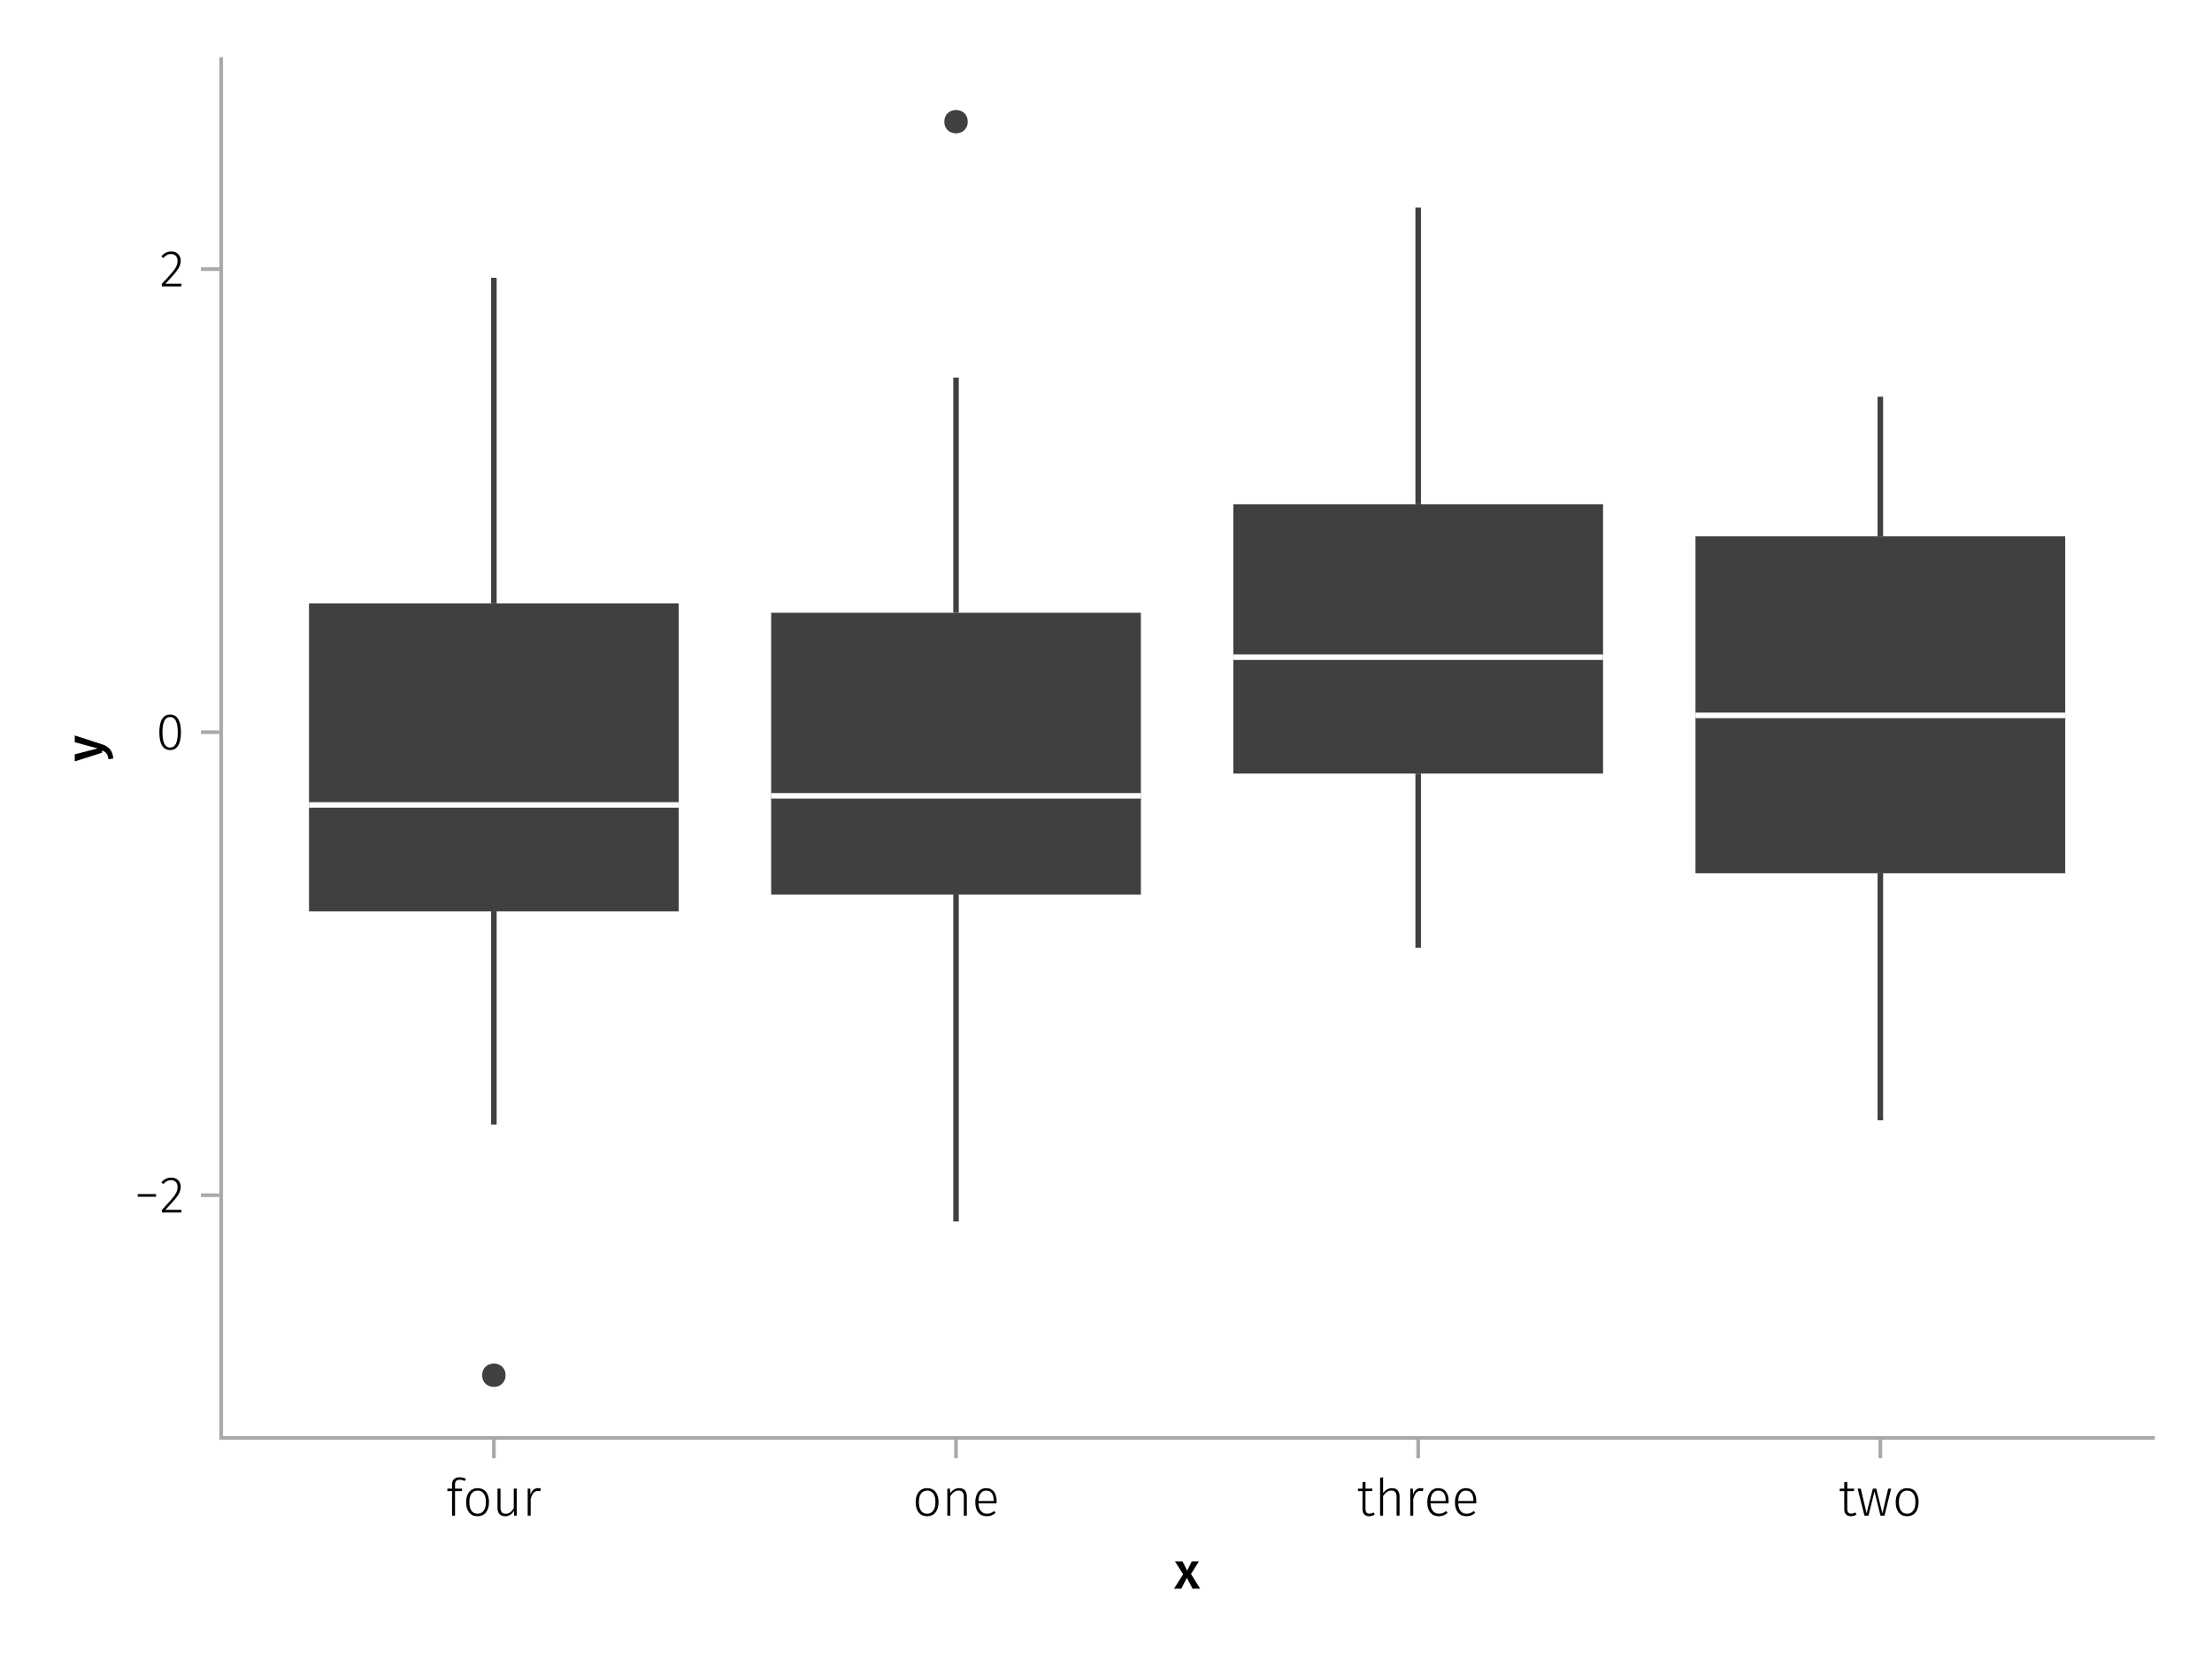
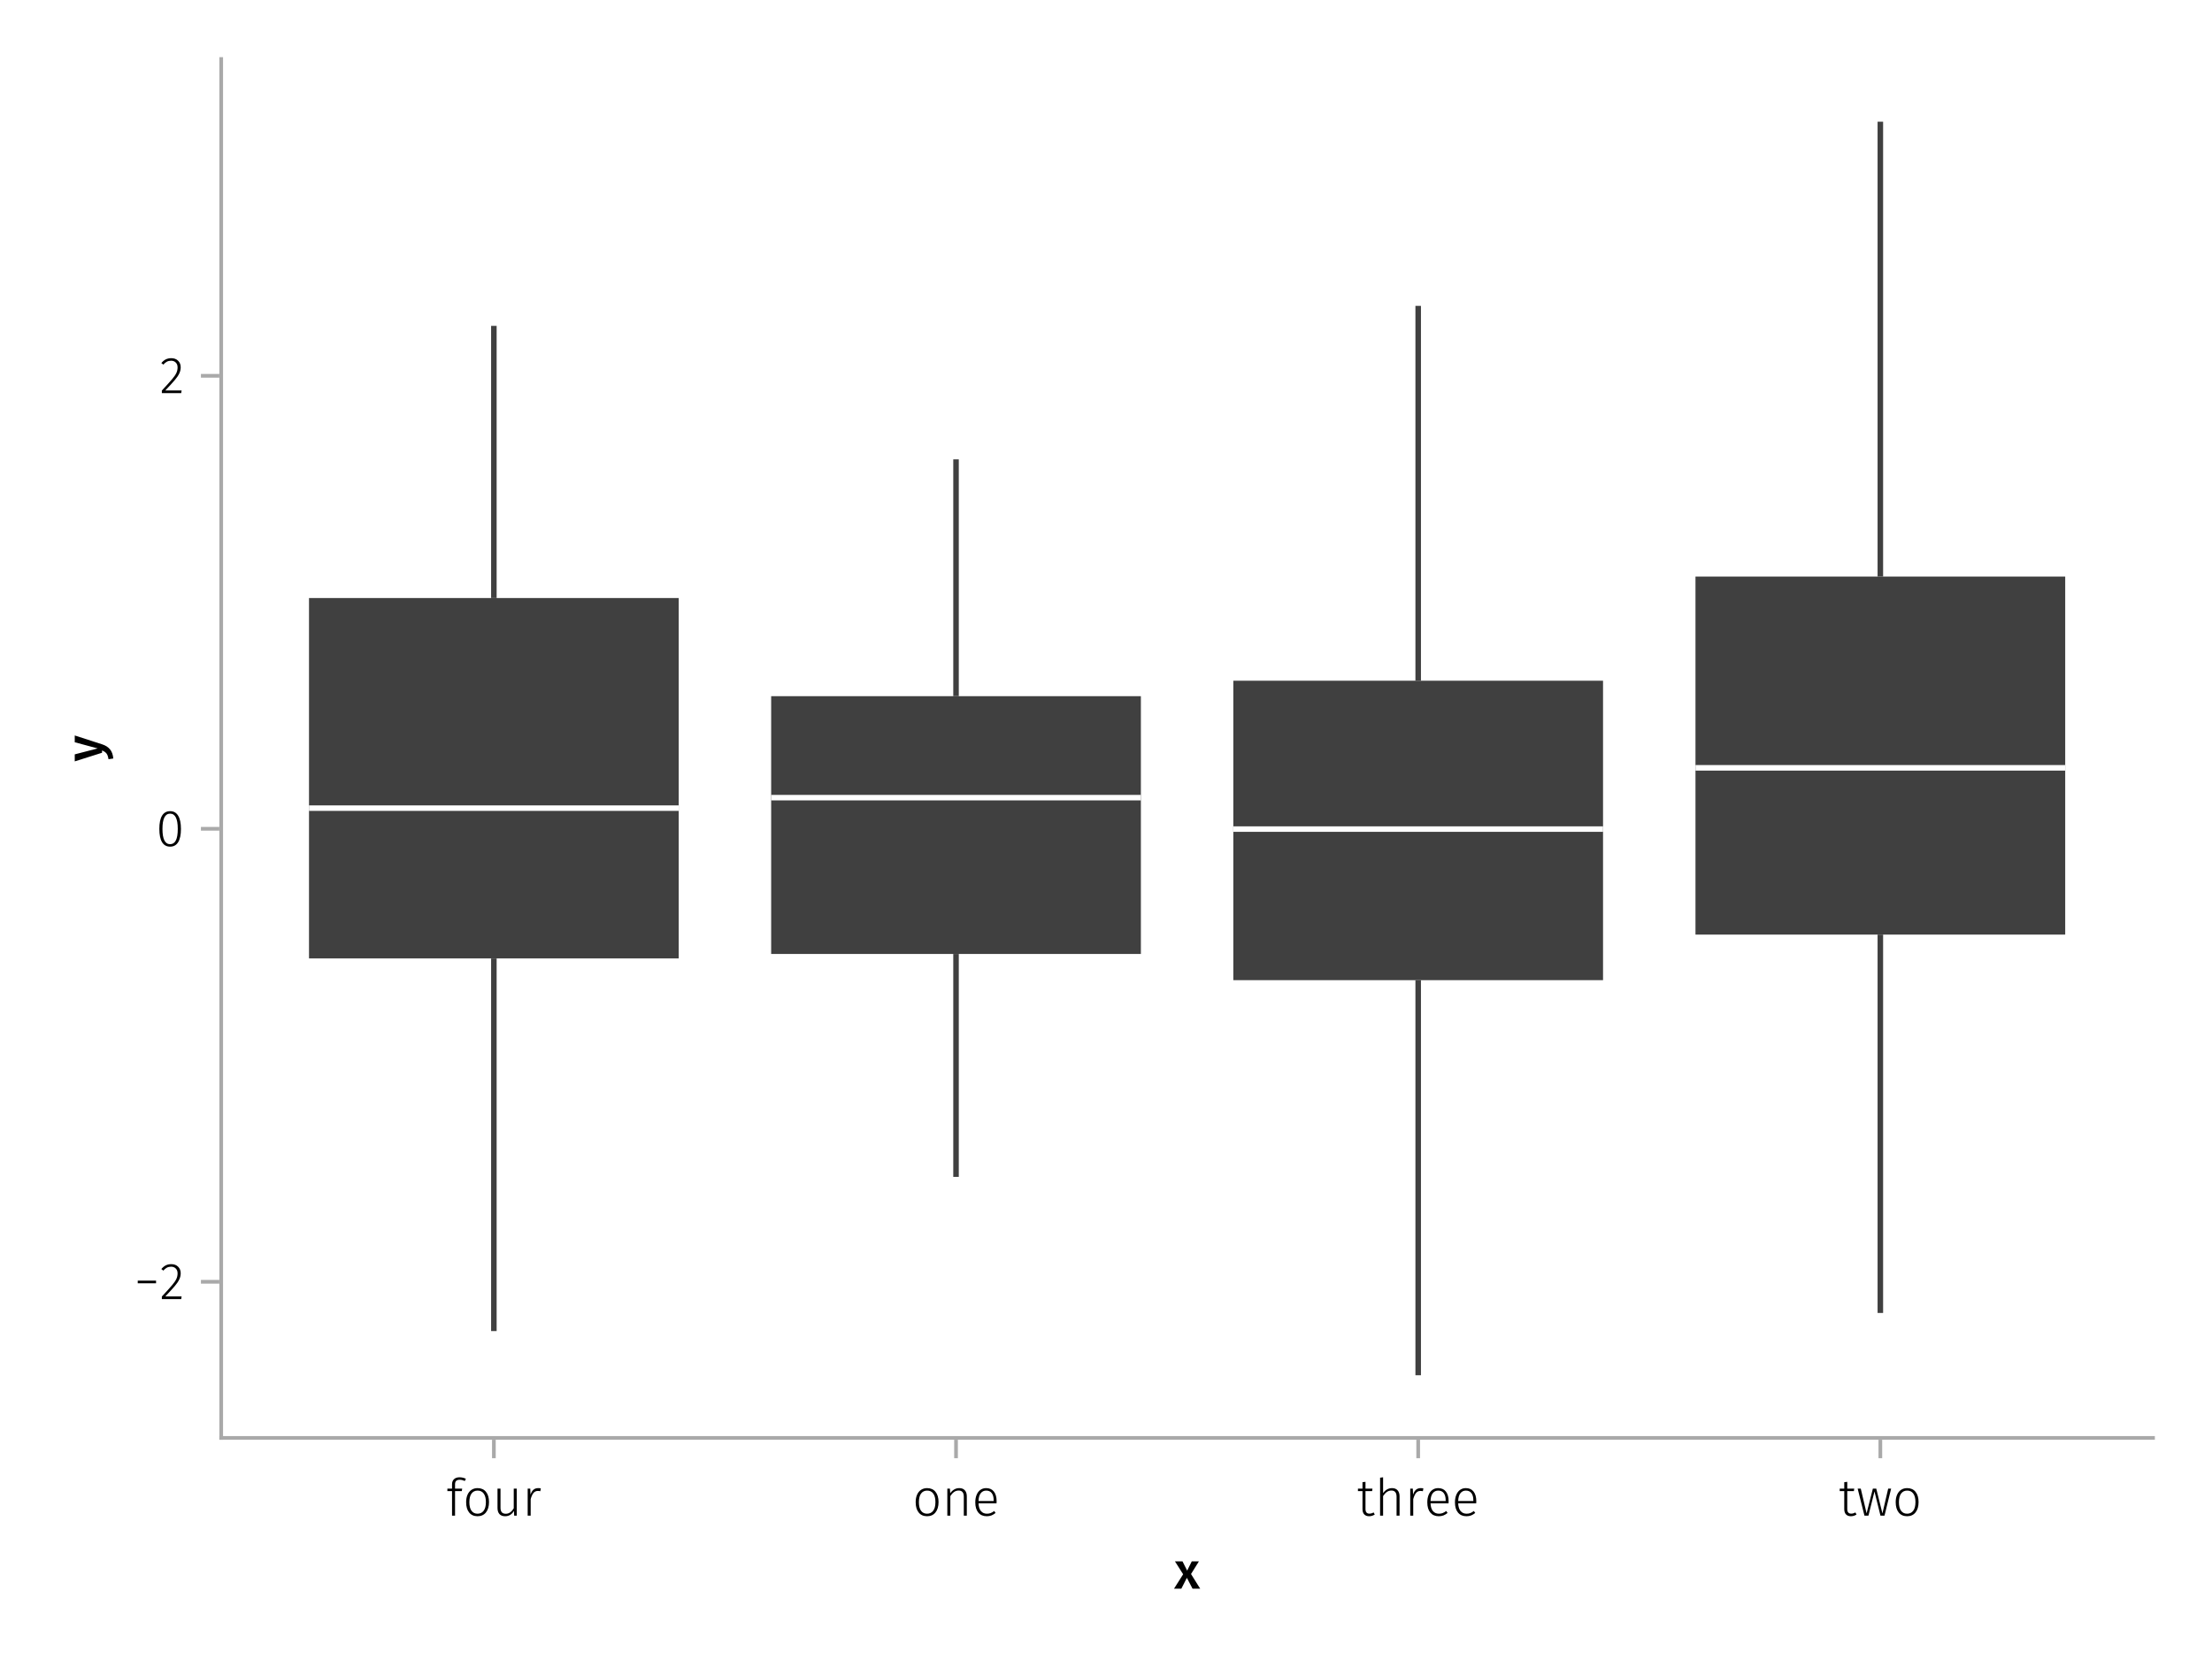
<svg xmlns="http://www.w3.org/2000/svg" xmlns:xlink="http://www.w3.org/1999/xlink" width="600" height="450" viewBox="0 0 600 450">
  <defs>
    <g>
-       <g id="glyph-0-0-7c221055">
+       <g id="glyph-0-0-9c1246a4">
        <path d="M 4.562 -3.969 L 7.047 0 L 4.969 0 L 3.438 -2.938 L 1.938 0 L -0.047 0 L 2.422 -3.906 L 0.203 -7.406 L 2.25 -7.406 L 3.516 -4.891 L 4.766 -7.406 L 6.703 -7.406 Z M 4.562 -3.969 " />
      </g>
-       <g id="glyph-1-0-7c221055">
+       <g id="glyph-1-0-9c1246a4">
        <path d="M 3.641 -9.734 C 3.223 -9.734 2.906 -9.633 2.688 -9.438 C 2.477 -9.238 2.375 -8.926 2.375 -8.5 L 2.375 -7.328 L 4.312 -7.328 L 4.203 -6.656 L 2.375 -6.656 L 2.375 0 L 1.562 0 L 1.562 -6.656 L 0.297 -6.656 L 0.297 -7.328 L 1.562 -7.328 L 1.562 -8.531 C 1.562 -9.102 1.738 -9.555 2.094 -9.891 C 2.457 -10.234 2.957 -10.406 3.594 -10.406 C 4.164 -10.406 4.738 -10.273 5.312 -10.016 L 5.031 -9.406 C 4.539 -9.625 4.078 -9.734 3.641 -9.734 Z M 3.641 -9.734 " />
      </g>
-       <g id="glyph-1-1-7c221055">
+       <g id="glyph-1-1-9c1246a4">
        <path d="M 4 -7.469 C 4.969 -7.469 5.723 -7.133 6.266 -6.469 C 6.816 -5.801 7.094 -4.875 7.094 -3.688 C 7.094 -2.5 6.816 -1.562 6.266 -0.875 C 5.711 -0.188 4.953 0.156 3.984 0.156 C 3.016 0.156 2.254 -0.18 1.703 -0.859 C 1.16 -1.535 0.891 -2.469 0.891 -3.656 C 0.891 -4.426 1.016 -5.098 1.266 -5.672 C 1.523 -6.254 1.883 -6.695 2.344 -7 C 2.812 -7.312 3.363 -7.469 4 -7.469 Z M 4 -6.797 C 3.289 -6.797 2.738 -6.523 2.344 -5.984 C 1.957 -5.453 1.766 -4.676 1.766 -3.656 C 1.766 -2.633 1.957 -1.859 2.344 -1.328 C 2.727 -0.797 3.273 -0.531 3.984 -0.531 C 4.691 -0.531 5.242 -0.797 5.641 -1.328 C 6.047 -1.859 6.25 -2.645 6.25 -3.688 C 6.25 -4.695 6.051 -5.469 5.656 -6 C 5.27 -6.531 4.719 -6.797 4 -6.797 Z M 4 -6.797 " />
      </g>
-       <g id="glyph-1-2-7c221055">
+       <g id="glyph-1-2-9c1246a4">
        <path d="M 4.719 -7.469 C 5.383 -7.469 5.891 -7.27 6.234 -6.875 C 6.586 -6.488 6.766 -5.941 6.766 -5.234 L 6.766 0 L 5.953 0 L 5.953 -5.125 C 5.953 -5.707 5.832 -6.133 5.594 -6.406 C 5.363 -6.676 5.02 -6.812 4.562 -6.812 C 4.094 -6.812 3.676 -6.68 3.312 -6.422 C 2.957 -6.172 2.617 -5.801 2.297 -5.312 L 2.297 0 L 1.484 0 L 1.484 -7.328 L 2.188 -7.328 L 2.266 -6.078 C 2.566 -6.516 2.922 -6.852 3.328 -7.094 C 3.742 -7.344 4.207 -7.469 4.719 -7.469 Z M 4.719 -7.469 " />
      </g>
-       <g id="glyph-2-0-7c221055">
+       <g id="glyph-2-0-9c1246a4">
        <path d="M 4 -7.469 C 4.969 -7.469 5.723 -7.133 6.266 -6.469 C 6.816 -5.801 7.094 -4.875 7.094 -3.688 C 7.094 -2.5 6.816 -1.562 6.266 -0.875 C 5.711 -0.188 4.953 0.156 3.984 0.156 C 3.016 0.156 2.254 -0.18 1.703 -0.859 C 1.16 -1.535 0.891 -2.469 0.891 -3.656 C 0.891 -4.426 1.016 -5.098 1.266 -5.672 C 1.523 -6.254 1.883 -6.695 2.344 -7 C 2.812 -7.312 3.363 -7.469 4 -7.469 Z M 4 -6.797 C 3.289 -6.797 2.738 -6.523 2.344 -5.984 C 1.957 -5.453 1.766 -4.676 1.766 -3.656 C 1.766 -2.633 1.957 -1.859 2.344 -1.328 C 2.727 -0.797 3.273 -0.531 3.984 -0.531 C 4.691 -0.531 5.242 -0.797 5.641 -1.328 C 6.047 -1.859 6.25 -2.645 6.25 -3.688 C 6.25 -4.695 6.051 -5.469 5.656 -6 C 5.27 -6.531 4.719 -6.797 4 -6.797 Z M 4 -6.797 " />
      </g>
-       <g id="glyph-2-1-7c221055">
+       <g id="glyph-2-1-9c1246a4">
        <path d="M 6.625 0 L 5.922 0 L 5.875 -1.297 C 5.301 -0.328 4.504 0.156 3.484 0.156 C 2.816 0.156 2.301 -0.035 1.938 -0.422 C 1.582 -0.816 1.406 -1.375 1.406 -2.094 L 1.406 -7.328 L 2.219 -7.328 L 2.219 -2.172 C 2.219 -1.598 2.336 -1.176 2.578 -0.906 C 2.816 -0.645 3.18 -0.516 3.672 -0.516 C 4.516 -0.516 5.227 -1.016 5.812 -2.016 L 5.812 -7.328 L 6.625 -7.328 Z M 6.625 0 " />
      </g>
-       <g id="glyph-2-2-7c221055">
+       <g id="glyph-2-2-9c1246a4">
        <path d="M 6.672 -3.938 C 6.672 -3.727 6.664 -3.531 6.656 -3.344 L 1.766 -3.344 C 1.805 -2.395 2.031 -1.688 2.438 -1.219 C 2.844 -0.758 3.379 -0.531 4.047 -0.531 C 4.43 -0.531 4.77 -0.586 5.062 -0.703 C 5.352 -0.816 5.672 -1.004 6.016 -1.266 L 6.391 -0.734 C 6.035 -0.441 5.664 -0.219 5.281 -0.062 C 4.895 0.082 4.469 0.156 4 0.156 C 3.031 0.156 2.27 -0.172 1.719 -0.828 C 1.164 -1.492 0.891 -2.414 0.891 -3.594 C 0.891 -4.375 1.008 -5.055 1.25 -5.641 C 1.488 -6.223 1.828 -6.672 2.266 -6.984 C 2.711 -7.305 3.234 -7.469 3.828 -7.469 C 4.754 -7.469 5.457 -7.156 5.938 -6.531 C 6.426 -5.906 6.672 -5.039 6.672 -3.938 Z M 5.875 -4.188 C 5.875 -5.008 5.703 -5.648 5.359 -6.109 C 5.023 -6.566 4.52 -6.797 3.844 -6.797 C 3.238 -6.797 2.75 -6.562 2.375 -6.094 C 2 -5.633 1.797 -4.926 1.766 -3.969 L 5.875 -3.969 Z M 5.875 -4.188 " />
      </g>
-       <g id="glyph-2-3-7c221055">
+       <g id="glyph-2-3-9c1246a4">
        <path d="M 4.328 -7.469 C 4.617 -7.469 4.859 -7.441 5.047 -7.391 L 4.906 -6.625 C 4.695 -6.676 4.477 -6.703 4.25 -6.703 C 3.758 -6.703 3.363 -6.52 3.062 -6.156 C 2.758 -5.801 2.504 -5.242 2.297 -4.484 L 2.297 0 L 1.484 0 L 1.484 -7.328 L 2.188 -7.328 L 2.25 -5.688 C 2.445 -6.289 2.711 -6.738 3.047 -7.031 C 3.391 -7.32 3.816 -7.469 4.328 -7.469 Z M 4.328 -7.469 " />
      </g>
-       <g id="glyph-2-4-7c221055">
+       <g id="glyph-2-4-9c1246a4">
        <path d="M 4.812 -0.312 C 4.344 0 3.832 0.156 3.281 0.156 C 2.719 0.156 2.273 -0.008 1.953 -0.344 C 1.641 -0.676 1.484 -1.156 1.484 -1.781 L 1.484 -6.656 L 0.25 -6.656 L 0.25 -7.328 L 1.484 -7.328 L 1.484 -9.078 L 2.297 -9.172 L 2.297 -7.328 L 4.188 -7.328 L 4.094 -6.656 L 2.297 -6.656 L 2.297 -1.812 C 2.297 -1.383 2.383 -1.066 2.562 -0.859 C 2.738 -0.648 3.008 -0.547 3.375 -0.547 C 3.75 -0.547 4.125 -0.656 4.5 -0.875 Z M 4.812 -0.312 " />
      </g>
-       <g id="glyph-3-0-7c221055">
+       <g id="glyph-3-0-9c1246a4">
        <path d="M 4.328 -7.469 C 4.617 -7.469 4.859 -7.441 5.047 -7.391 L 4.906 -6.625 C 4.695 -6.676 4.477 -6.703 4.25 -6.703 C 3.758 -6.703 3.363 -6.52 3.062 -6.156 C 2.758 -5.801 2.504 -5.242 2.297 -4.484 L 2.297 0 L 1.484 0 L 1.484 -7.328 L 2.188 -7.328 L 2.25 -5.688 C 2.445 -6.289 2.711 -6.738 3.047 -7.031 C 3.391 -7.32 3.816 -7.469 4.328 -7.469 Z M 4.328 -7.469 " />
      </g>
-       <g id="glyph-4-0-7c221055">
+       <g id="glyph-4-0-9c1246a4">
        <path d="M 4.812 -0.312 C 4.344 0 3.832 0.156 3.281 0.156 C 2.719 0.156 2.273 -0.008 1.953 -0.344 C 1.641 -0.676 1.484 -1.156 1.484 -1.781 L 1.484 -6.656 L 0.25 -6.656 L 0.25 -7.328 L 1.484 -7.328 L 1.484 -9.078 L 2.297 -9.172 L 2.297 -7.328 L 4.188 -7.328 L 4.094 -6.656 L 2.297 -6.656 L 2.297 -1.812 C 2.297 -1.383 2.383 -1.066 2.562 -0.859 C 2.738 -0.648 3.008 -0.547 3.375 -0.547 C 3.75 -0.547 4.125 -0.656 4.5 -0.875 Z M 4.812 -0.312 " />
      </g>
-       <g id="glyph-4-1-7c221055">
+       <g id="glyph-4-1-9c1246a4">
        <path d="M 4.719 -7.469 C 5.375 -7.469 5.879 -7.27 6.234 -6.875 C 6.586 -6.477 6.766 -5.93 6.766 -5.234 L 6.766 0 L 5.953 0 L 5.953 -5.125 C 5.953 -6.25 5.488 -6.812 4.562 -6.812 C 4.094 -6.812 3.676 -6.68 3.312 -6.422 C 2.957 -6.172 2.617 -5.801 2.297 -5.312 L 2.297 0 L 1.484 0 L 1.484 -10.297 L 2.297 -10.406 L 2.297 -6.109 C 2.953 -7.016 3.758 -7.469 4.719 -7.469 Z M 4.719 -7.469 " />
      </g>
-       <g id="glyph-4-2-7c221055">
+       <g id="glyph-4-2-9c1246a4">
        <path d="M 9.422 -7.328 L 7.625 0 L 6.531 0 L 4.906 -6.562 L 3.266 0 L 2.188 0 L 0.344 -7.328 L 1.188 -7.328 L 2.766 -0.625 L 4.469 -7.328 L 5.391 -7.328 L 7.062 -0.609 L 8.625 -7.328 Z M 9.422 -7.328 " />
      </g>
-       <g id="glyph-5-0-7c221055">
+       <g id="glyph-5-0-9c1246a4">
        <path d="M 4 -7.469 C 4.969 -7.469 5.723 -7.133 6.266 -6.469 C 6.816 -5.801 7.094 -4.875 7.094 -3.688 C 7.094 -2.5 6.816 -1.562 6.266 -0.875 C 5.711 -0.188 4.953 0.156 3.984 0.156 C 3.016 0.156 2.254 -0.18 1.703 -0.859 C 1.16 -1.535 0.891 -2.469 0.891 -3.656 C 0.891 -4.426 1.016 -5.098 1.266 -5.672 C 1.523 -6.254 1.883 -6.695 2.344 -7 C 2.812 -7.312 3.363 -7.469 4 -7.469 Z M 4 -6.797 C 3.289 -6.797 2.738 -6.523 2.344 -5.984 C 1.957 -5.453 1.766 -4.676 1.766 -3.656 C 1.766 -2.633 1.957 -1.859 2.344 -1.328 C 2.727 -0.797 3.273 -0.531 3.984 -0.531 C 4.691 -0.531 5.242 -0.797 5.641 -1.328 C 6.047 -1.859 6.25 -2.645 6.25 -3.688 C 6.25 -4.695 6.051 -5.469 5.656 -6 C 5.27 -6.531 4.719 -6.797 4 -6.797 Z M 4 -6.797 " />
      </g>
-       <g id="glyph-6-0-7c221055">
+       <g id="glyph-6-0-9c1246a4">
        <path d="M 0.031 -4.656 C 0.945 -4.363 1.656 -3.91 2.156 -3.297 C 2.664 -2.691 2.961 -1.863 3.047 -0.812 L 1.75 -0.625 C 1.676 -1.113 1.57 -1.504 1.438 -1.797 C 1.301 -2.086 1.117 -2.32 0.891 -2.5 C 0.672 -2.676 0.375 -2.844 0 -3 L 0 -2.375 L -7.406 -0.031 L -7.406 -1.938 L -1.188 -3.547 L -7.406 -5.219 L -7.406 -7.062 Z M 0.031 -4.656 " />
      </g>
-       <g id="glyph-7-0-7c221055">
+       <g id="glyph-7-0-9c1246a4">
        <path d="M 0.969 -4.281 L 0.969 -5 L 5.938 -5 L 5.938 -4.281 Z M 0.969 -4.281 " />
      </g>
-       <g id="glyph-7-1-7c221055">
+       <g id="glyph-8-0-9c1246a4">
+         <path d="M 3.156 -9.469 C 3.938 -9.469 4.555 -9.238 5.016 -8.781 C 5.484 -8.32 5.719 -7.734 5.719 -7.016 C 5.719 -6.41 5.586 -5.844 5.328 -5.312 C 5.078 -4.781 4.68 -4.195 4.141 -3.562 C 3.609 -2.926 2.742 -1.977 1.547 -0.719 L 5.969 -0.719 L 5.859 0 L 0.609 0 L 0.609 -0.688 C 1.879 -2.051 2.789 -3.062 3.344 -3.719 C 3.906 -4.375 4.301 -4.941 4.531 -5.422 C 4.758 -5.898 4.875 -6.414 4.875 -6.969 C 4.875 -7.52 4.711 -7.957 4.391 -8.281 C 4.066 -8.613 3.641 -8.781 3.109 -8.781 C 2.68 -8.781 2.301 -8.691 1.969 -8.516 C 1.633 -8.336 1.316 -8.07 1.016 -7.719 L 0.469 -8.141 C 0.832 -8.586 1.234 -8.922 1.672 -9.141 C 2.109 -9.359 2.602 -9.469 3.156 -9.469 Z M 3.156 -9.469 " />
+       </g>
+       <g id="glyph-9-0-9c1246a4">
        <path d="M 3.844 -9.469 C 4.812 -9.469 5.539 -9.055 6.031 -8.234 C 6.531 -7.422 6.781 -6.223 6.781 -4.641 C 6.781 -3.078 6.531 -1.883 6.031 -1.062 C 5.531 -0.25 4.801 0.156 3.844 0.156 C 2.883 0.156 2.156 -0.25 1.656 -1.062 C 1.164 -1.883 0.922 -3.082 0.922 -4.656 C 0.922 -6.238 1.164 -7.438 1.656 -8.25 C 2.156 -9.062 2.883 -9.469 3.844 -9.469 Z M 3.844 -8.797 C 2.457 -8.797 1.766 -7.414 1.766 -4.656 C 1.766 -1.895 2.457 -0.516 3.844 -0.516 C 4.531 -0.516 5.047 -0.848 5.391 -1.516 C 5.742 -2.191 5.922 -3.234 5.922 -4.641 C 5.922 -6.055 5.742 -7.102 5.391 -7.781 C 5.047 -8.457 4.531 -8.797 3.844 -8.797 Z M 3.844 -8.797 " />
      </g>
-       <g id="glyph-8-0-7c221055">
-         <path d="M 3.156 -9.469 C 3.938 -9.469 4.555 -9.238 5.016 -8.781 C 5.484 -8.32 5.719 -7.734 5.719 -7.016 C 5.719 -6.41 5.586 -5.844 5.328 -5.312 C 5.078 -4.781 4.68 -4.195 4.141 -3.562 C 3.609 -2.926 2.742 -1.977 1.547 -0.719 L 5.969 -0.719 L 5.859 0 L 0.609 0 L 0.609 -0.688 C 1.879 -2.051 2.789 -3.062 3.344 -3.719 C 3.906 -4.375 4.301 -4.941 4.531 -5.422 C 4.758 -5.898 4.875 -6.414 4.875 -6.969 C 4.875 -7.52 4.711 -7.957 4.391 -8.281 C 4.066 -8.613 3.641 -8.781 3.109 -8.781 C 2.68 -8.781 2.301 -8.691 1.969 -8.516 C 1.633 -8.336 1.316 -8.07 1.016 -7.719 L 0.469 -8.141 C 0.832 -8.586 1.234 -8.922 1.672 -9.141 C 2.109 -9.359 2.602 -9.469 3.156 -9.469 Z M 3.156 -9.469 " />
-       </g>
-       <g id="glyph-9-0-7c221055">
+       <g id="glyph-10-0-9c1246a4">
        <path d="M 3.156 -9.469 C 3.938 -9.469 4.555 -9.238 5.016 -8.781 C 5.484 -8.32 5.719 -7.734 5.719 -7.016 C 5.719 -6.41 5.586 -5.844 5.328 -5.312 C 5.078 -4.781 4.68 -4.195 4.141 -3.562 C 3.609 -2.926 2.742 -1.977 1.547 -0.719 L 5.969 -0.719 L 5.859 0 L 0.609 0 L 0.609 -0.688 C 1.879 -2.051 2.789 -3.062 3.344 -3.719 C 3.906 -4.375 4.301 -4.941 4.531 -5.422 C 4.758 -5.898 4.875 -6.414 4.875 -6.969 C 4.875 -7.52 4.711 -7.957 4.391 -8.281 C 4.066 -8.613 3.641 -8.781 3.109 -8.781 C 2.68 -8.781 2.301 -8.691 1.969 -8.516 C 1.633 -8.336 1.316 -8.07 1.016 -7.719 L 0.469 -8.141 C 0.832 -8.586 1.234 -8.922 1.672 -9.141 C 2.109 -9.359 2.602 -9.469 3.156 -9.469 Z M 3.156 -9.469 " />
      </g>
    </g>
  </defs>
  <rect x="-60" y="-45" width="720" height="540" fill="rgb(100%, 100%, 100%)" fill-opacity="1" />
  <path fill-rule="nonzero" fill="rgb(100%, 100%, 100%)" fill-opacity="1" d="M 60 390 L 584 390 L 584 16 L 60 16 Z M 60 390 " />
  <g fill="rgb(0%, 0%, 0%)" fill-opacity="1">
-     <use xlink:href="#glyph-0-0-7c221055" x="318.5" y="430.89" />
+     <use xlink:href="#glyph-0-0-9c1246a4" x="318.5" y="430.89" />
  </g>
  <g fill="rgb(0%, 0%, 0%)" fill-opacity="1">
-     <use xlink:href="#glyph-1-0-7c221055" x="121.054" y="411.09" />
+     <use xlink:href="#glyph-1-0-9c1246a4" x="121.054" y="411.09" />
  </g>
  <g fill="rgb(0%, 0%, 0%)" fill-opacity="1">
-     <use xlink:href="#glyph-2-0-7c221055" x="125.548" y="411.09" />
+     <use xlink:href="#glyph-2-0-9c1246a4" x="125.548" y="411.09" />
  </g>
  <g fill="rgb(0%, 0%, 0%)" fill-opacity="1">
-     <use xlink:href="#glyph-2-1-7c221055" x="133.542" y="411.09" />
+     <use xlink:href="#glyph-2-1-9c1246a4" x="133.542" y="411.09" />
  </g>
  <g fill="rgb(0%, 0%, 0%)" fill-opacity="1">
-     <use xlink:href="#glyph-3-0-7c221055" x="141.648" y="411.09" />
+     <use xlink:href="#glyph-3-0-9c1246a4" x="141.648" y="411.09" />
  </g>
  <g fill="rgb(0%, 0%, 0%)" fill-opacity="1">
-     <use xlink:href="#glyph-1-1-7c221055" x="247.484" y="411.09" />
+     <use xlink:href="#glyph-1-1-9c1246a4" x="247.484" y="411.09" />
  </g>
  <g fill="rgb(0%, 0%, 0%)" fill-opacity="1">
-     <use xlink:href="#glyph-1-2-7c221055" x="255.478" y="411.09" />
+     <use xlink:href="#glyph-1-2-9c1246a4" x="255.478" y="411.09" />
  </g>
  <g fill="rgb(0%, 0%, 0%)" fill-opacity="1">
-     <use xlink:href="#glyph-2-2-7c221055" x="263.654" y="411.09" />
+     <use xlink:href="#glyph-2-2-9c1246a4" x="263.654" y="411.09" />
  </g>
  <g fill="rgb(0%, 0%, 0%)" fill-opacity="1">
-     <use xlink:href="#glyph-4-0-7c221055" x="368.089" y="411.09" />
+     <use xlink:href="#glyph-4-0-9c1246a4" x="368.089" y="411.09" />
  </g>
  <g fill="rgb(0%, 0%, 0%)" fill-opacity="1">
-     <use xlink:href="#glyph-4-1-7c221055" x="372.863" y="411.09" />
+     <use xlink:href="#glyph-4-1-9c1246a4" x="372.863" y="411.09" />
  </g>
  <g fill="rgb(0%, 0%, 0%)" fill-opacity="1">
-     <use xlink:href="#glyph-2-3-7c221055" x="381.039" y="411.09" />
+     <use xlink:href="#glyph-2-3-9c1246a4" x="381.039" y="411.09" />
  </g>
  <g fill="rgb(0%, 0%, 0%)" fill-opacity="1">
-     <use xlink:href="#glyph-2-2-7c221055" x="386.261" y="411.09" />
+     <use xlink:href="#glyph-2-2-9c1246a4" x="386.261" y="411.09" />
  </g>
  <g fill="rgb(0%, 0%, 0%)" fill-opacity="1">
-     <use xlink:href="#glyph-2-2-7c221055" x="393.765" y="411.09" />
+     <use xlink:href="#glyph-2-2-9c1246a4" x="393.765" y="411.09" />
  </g>
  <g fill="rgb(0%, 0%, 0%)" fill-opacity="1">
-     <use xlink:href="#glyph-2-4-7c221055" x="498.768" y="411.09" />
+     <use xlink:href="#glyph-2-4-9c1246a4" x="498.768" y="411.09" />
  </g>
  <g fill="rgb(0%, 0%, 0%)" fill-opacity="1">
-     <use xlink:href="#glyph-4-2-7c221055" x="503.542" y="411.09" />
+     <use xlink:href="#glyph-4-2-9c1246a4" x="503.542" y="411.09" />
  </g>
  <g fill="rgb(0%, 0%, 0%)" fill-opacity="1">
-     <use xlink:href="#glyph-5-0-7c221055" x="513.314" y="411.09" />
+     <use xlink:href="#glyph-5-0-9c1246a4" x="513.314" y="411.09" />
  </g>
  <g fill="rgb(0%, 0%, 0%)" fill-opacity="1">
-     <use xlink:href="#glyph-6-0-7c221055" x="27.682" y="206.542" />
+     <use xlink:href="#glyph-6-0-9c1246a4" x="27.682" y="206.542" />
  </g>
  <g fill="rgb(0%, 0%, 0%)" fill-opacity="1">
-     <use xlink:href="#glyph-7-0-7c221055" x="36.392" y="328.87" />
+     <use xlink:href="#glyph-7-0-9c1246a4" x="36.392" y="352.344" />
  </g>
  <g fill="rgb(0%, 0%, 0%)" fill-opacity="1">
-     <use xlink:href="#glyph-8-0-7c221055" x="43.294" y="328.87" />
+     <use xlink:href="#glyph-8-0-9c1246a4" x="43.294" y="352.344" />
  </g>
  <g fill="rgb(0%, 0%, 0%)" fill-opacity="1">
-     <use xlink:href="#glyph-7-1-7c221055" x="42.3" y="203.279" />
+     <use xlink:href="#glyph-9-0-9c1246a4" x="42.3" y="229.481" />
  </g>
  <g fill="rgb(0%, 0%, 0%)" fill-opacity="1">
-     <use xlink:href="#glyph-9-0-7c221055" x="43.294" y="77.687" />
+     <use xlink:href="#glyph-10-0-9c1246a4" x="43.294" y="106.618" />
  </g>
-   <path fill-rule="nonzero" fill="rgb(25.098%, 25.098%, 25.098%)" fill-opacity="1" d="M 262.492 33 C 262.492 28.77 256.148 28.77 256.148 33 C 256.148 37.23 262.492 37.23 262.492 33 Z M 262.492 33 " />
-   <path fill="none" stroke-width="1.5" stroke-linecap="butt" stroke-linejoin="miter" stroke="rgb(25.098%, 25.098%, 25.098%)" stroke-opacity="1" stroke-miterlimit="1.155" d="M 259.32 242.621 L 259.32 331.277 " />
-   <path fill="none" stroke-width="1.5" stroke-linecap="butt" stroke-linejoin="miter" stroke="rgb(25.098%, 25.098%, 25.098%)" stroke-opacity="1" stroke-miterlimit="1.155" d="M 259.32 331.277 L 259.32 331.277 " />
-   <path fill="none" stroke-width="1.5" stroke-linecap="butt" stroke-linejoin="miter" stroke="rgb(25.098%, 25.098%, 25.098%)" stroke-opacity="1" stroke-miterlimit="1.155" d="M 259.32 166.199 L 259.32 102.422 " />
-   <path fill="none" stroke-width="1.5" stroke-linecap="butt" stroke-linejoin="miter" stroke="rgb(25.098%, 25.098%, 25.098%)" stroke-opacity="1" stroke-miterlimit="1.155" d="M 259.32 102.422 L 259.32 102.422 " />
-   <path fill="none" stroke-width="1.5" stroke-linecap="butt" stroke-linejoin="miter" stroke="rgb(25.098%, 25.098%, 25.098%)" stroke-opacity="1" stroke-miterlimit="1.155" d="M 510.039 236.855 L 510.039 303.848 " />
-   <path fill="none" stroke-width="1.5" stroke-linecap="butt" stroke-linejoin="miter" stroke="rgb(25.098%, 25.098%, 25.098%)" stroke-opacity="1" stroke-miterlimit="1.155" d="M 510.039 303.848 L 510.039 303.848 " />
-   <path fill="none" stroke-width="1.5" stroke-linecap="butt" stroke-linejoin="miter" stroke="rgb(25.098%, 25.098%, 25.098%)" stroke-opacity="1" stroke-miterlimit="1.155" d="M 510.039 145.473 L 510.039 107.605 " />
-   <path fill="none" stroke-width="1.5" stroke-linecap="butt" stroke-linejoin="miter" stroke="rgb(25.098%, 25.098%, 25.098%)" stroke-opacity="1" stroke-miterlimit="1.155" d="M 510.039 107.605 L 510.039 107.605 " />
-   <path fill-rule="nonzero" fill="rgb(25.098%, 25.098%, 25.098%)" fill-opacity="1" d="M 209.176 242.621 L 309.461 242.621 L 309.461 166.199 L 209.176 166.199 Z M 209.176 242.621 " />
-   <path fill-rule="nonzero" fill="rgb(25.098%, 25.098%, 25.098%)" fill-opacity="1" d="M 459.895 236.855 L 560.184 236.855 L 560.184 145.473 L 459.895 145.473 Z M 459.895 236.855 " />
-   <path fill="none" stroke-width="1.5" stroke-linecap="butt" stroke-linejoin="miter" stroke="rgb(100%, 100%, 100%)" stroke-opacity="1" stroke-miterlimit="1.155" d="M 209.176 215.852 L 309.465 215.852 " />
-   <path fill="none" stroke-width="1.5" stroke-linecap="butt" stroke-linejoin="miter" stroke="rgb(100%, 100%, 100%)" stroke-opacity="1" stroke-miterlimit="1.155" d="M 459.895 194.027 L 560.184 194.027 " />
-   <path fill-rule="nonzero" fill="rgb(25.098%, 25.098%, 25.098%)" fill-opacity="1" d="M 137.133 373 C 137.133 368.77 130.789 368.77 130.789 373 C 130.789 377.23 137.133 377.23 137.133 373 Z M 137.133 373 " />
-   <path fill="none" stroke-width="1.5" stroke-linecap="butt" stroke-linejoin="miter" stroke="rgb(25.098%, 25.098%, 25.098%)" stroke-opacity="1" stroke-miterlimit="1.155" d="M 133.961 247.188 L 133.961 305.012 " />
-   <path fill="none" stroke-width="1.5" stroke-linecap="butt" stroke-linejoin="miter" stroke="rgb(25.098%, 25.098%, 25.098%)" stroke-opacity="1" stroke-miterlimit="1.155" d="M 133.961 305.012 L 133.961 305.012 " />
-   <path fill="none" stroke-width="1.5" stroke-linecap="butt" stroke-linejoin="miter" stroke="rgb(25.098%, 25.098%, 25.098%)" stroke-opacity="1" stroke-miterlimit="1.155" d="M 133.961 163.656 L 133.961 75.352 " />
-   <path fill="none" stroke-width="1.5" stroke-linecap="butt" stroke-linejoin="miter" stroke="rgb(25.098%, 25.098%, 25.098%)" stroke-opacity="1" stroke-miterlimit="1.155" d="M 133.961 75.352 L 133.961 75.352 " />
-   <path fill="none" stroke-width="1.5" stroke-linecap="butt" stroke-linejoin="miter" stroke="rgb(25.098%, 25.098%, 25.098%)" stroke-opacity="1" stroke-miterlimit="1.155" d="M 384.68 209.812 L 384.68 257.062 " />
-   <path fill="none" stroke-width="1.5" stroke-linecap="butt" stroke-linejoin="miter" stroke="rgb(25.098%, 25.098%, 25.098%)" stroke-opacity="1" stroke-miterlimit="1.155" d="M 384.68 257.062 L 384.68 257.062 " />
-   <path fill="none" stroke-width="1.5" stroke-linecap="butt" stroke-linejoin="miter" stroke="rgb(25.098%, 25.098%, 25.098%)" stroke-opacity="1" stroke-miterlimit="1.155" d="M 384.68 136.77 L 384.68 56.281 " />
-   <path fill="none" stroke-width="1.5" stroke-linecap="butt" stroke-linejoin="miter" stroke="rgb(25.098%, 25.098%, 25.098%)" stroke-opacity="1" stroke-miterlimit="1.155" d="M 384.68 56.281 L 384.68 56.281 " />
-   <path fill-rule="nonzero" fill="rgb(25.098%, 25.098%, 25.098%)" fill-opacity="1" d="M 83.816 247.188 L 184.102 247.188 L 184.102 163.652 L 83.816 163.652 Z M 83.816 247.188 " />
-   <path fill-rule="nonzero" fill="rgb(25.098%, 25.098%, 25.098%)" fill-opacity="1" d="M 334.535 209.812 L 434.82 209.812 L 434.82 136.77 L 334.535 136.77 Z M 334.535 209.812 " />
-   <path fill="none" stroke-width="1.5" stroke-linecap="butt" stroke-linejoin="miter" stroke="rgb(100%, 100%, 100%)" stroke-opacity="1" stroke-miterlimit="1.155" d="M 83.816 218.316 L 184.105 218.316 " />
-   <path fill="none" stroke-width="1.5" stroke-linecap="butt" stroke-linejoin="miter" stroke="rgb(100%, 100%, 100%)" stroke-opacity="1" stroke-miterlimit="1.155" d="M 334.535 178.246 L 434.824 178.246 " />
+   <path fill="none" stroke-width="1.5" stroke-linecap="butt" stroke-linejoin="miter" stroke="rgb(25.098%, 25.098%, 25.098%)" stroke-opacity="1" stroke-miterlimit="1.155" d="M 259.32 258.742 L 259.32 319.207 " />
+   <path fill="none" stroke-width="1.5" stroke-linecap="butt" stroke-linejoin="miter" stroke="rgb(25.098%, 25.098%, 25.098%)" stroke-opacity="1" stroke-miterlimit="1.155" d="M 259.32 319.207 L 259.32 319.207 " />
+   <path fill="none" stroke-width="1.5" stroke-linecap="butt" stroke-linejoin="miter" stroke="rgb(25.098%, 25.098%, 25.098%)" stroke-opacity="1" stroke-miterlimit="1.155" d="M 259.32 188.824 L 259.32 124.598 " />
+   <path fill="none" stroke-width="1.5" stroke-linecap="butt" stroke-linejoin="miter" stroke="rgb(25.098%, 25.098%, 25.098%)" stroke-opacity="1" stroke-miterlimit="1.155" d="M 259.32 124.598 L 259.32 124.598 " />
+   <path fill="none" stroke-width="1.5" stroke-linecap="butt" stroke-linejoin="miter" stroke="rgb(25.098%, 25.098%, 25.098%)" stroke-opacity="1" stroke-miterlimit="1.155" d="M 510.039 253.492 L 510.039 356.109 " />
+   <path fill="none" stroke-width="1.5" stroke-linecap="butt" stroke-linejoin="miter" stroke="rgb(25.098%, 25.098%, 25.098%)" stroke-opacity="1" stroke-miterlimit="1.155" d="M 510.039 356.109 L 510.039 356.109 " />
+   <path fill="none" stroke-width="1.5" stroke-linecap="butt" stroke-linejoin="miter" stroke="rgb(25.098%, 25.098%, 25.098%)" stroke-opacity="1" stroke-miterlimit="1.155" d="M 510.039 156.379 L 510.039 33 " />
+   <path fill="none" stroke-width="1.5" stroke-linecap="butt" stroke-linejoin="miter" stroke="rgb(25.098%, 25.098%, 25.098%)" stroke-opacity="1" stroke-miterlimit="1.155" d="M 510.039 33 L 510.039 33 " />
+   <path fill-rule="nonzero" fill="rgb(25.098%, 25.098%, 25.098%)" fill-opacity="1" d="M 209.176 258.742 L 309.461 258.742 L 309.461 188.824 L 209.176 188.824 Z M 209.176 258.742 " />
+   <path fill-rule="nonzero" fill="rgb(25.098%, 25.098%, 25.098%)" fill-opacity="1" d="M 459.895 253.492 L 560.184 253.492 L 560.184 156.379 L 459.895 156.379 Z M 459.895 253.492 " />
+   <path fill="none" stroke-width="1.5" stroke-linecap="butt" stroke-linejoin="miter" stroke="rgb(100%, 100%, 100%)" stroke-opacity="1" stroke-miterlimit="1.155" d="M 209.176 216.344 L 309.465 216.344 " />
+   <path fill="none" stroke-width="1.5" stroke-linecap="butt" stroke-linejoin="miter" stroke="rgb(100%, 100%, 100%)" stroke-opacity="1" stroke-miterlimit="1.155" d="M 459.895 208.258 L 560.184 208.258 " />
+   <path fill="none" stroke-width="1.5" stroke-linecap="butt" stroke-linejoin="miter" stroke="rgb(25.098%, 25.098%, 25.098%)" stroke-opacity="1" stroke-miterlimit="1.155" d="M 133.961 259.953 L 133.961 361.016 " />
+   <path fill="none" stroke-width="1.5" stroke-linecap="butt" stroke-linejoin="miter" stroke="rgb(25.098%, 25.098%, 25.098%)" stroke-opacity="1" stroke-miterlimit="1.155" d="M 133.961 361.016 L 133.961 361.016 " />
+   <path fill="none" stroke-width="1.5" stroke-linecap="butt" stroke-linejoin="miter" stroke="rgb(25.098%, 25.098%, 25.098%)" stroke-opacity="1" stroke-miterlimit="1.155" d="M 133.961 162.207 L 133.961 88.379 " />
+   <path fill="none" stroke-width="1.5" stroke-linecap="butt" stroke-linejoin="miter" stroke="rgb(25.098%, 25.098%, 25.098%)" stroke-opacity="1" stroke-miterlimit="1.155" d="M 133.961 88.379 L 133.961 88.379 " />
+   <path fill="none" stroke-width="1.5" stroke-linecap="butt" stroke-linejoin="miter" stroke="rgb(25.098%, 25.098%, 25.098%)" stroke-opacity="1" stroke-miterlimit="1.155" d="M 384.68 265.848 L 384.68 373 " />
+   <path fill="none" stroke-width="1.5" stroke-linecap="butt" stroke-linejoin="miter" stroke="rgb(25.098%, 25.098%, 25.098%)" stroke-opacity="1" stroke-miterlimit="1.155" d="M 384.68 373 L 384.68 373 " />
+   <path fill="none" stroke-width="1.5" stroke-linecap="butt" stroke-linejoin="miter" stroke="rgb(25.098%, 25.098%, 25.098%)" stroke-opacity="1" stroke-miterlimit="1.155" d="M 384.68 184.633 L 384.68 82.965 " />
+   <path fill="none" stroke-width="1.5" stroke-linecap="butt" stroke-linejoin="miter" stroke="rgb(25.098%, 25.098%, 25.098%)" stroke-opacity="1" stroke-miterlimit="1.155" d="M 384.68 82.965 L 384.68 82.965 " />
+   <path fill-rule="nonzero" fill="rgb(25.098%, 25.098%, 25.098%)" fill-opacity="1" d="M 83.816 259.953 L 184.102 259.953 L 184.102 162.203 L 83.816 162.203 Z M 83.816 259.953 " />
+   <path fill-rule="nonzero" fill="rgb(25.098%, 25.098%, 25.098%)" fill-opacity="1" d="M 334.535 265.848 L 434.82 265.848 L 434.82 184.629 L 334.535 184.629 Z M 334.535 265.848 " />
+   <path fill="none" stroke-width="1.5" stroke-linecap="butt" stroke-linejoin="miter" stroke="rgb(100%, 100%, 100%)" stroke-opacity="1" stroke-miterlimit="1.155" d="M 83.816 219.191 L 184.105 219.191 " />
+   <path fill="none" stroke-width="1.5" stroke-linecap="butt" stroke-linejoin="miter" stroke="rgb(100%, 100%, 100%)" stroke-opacity="1" stroke-miterlimit="1.155" d="M 334.535 224.871 L 434.824 224.871 " />
  <path fill="none" stroke-width="1" stroke-linecap="butt" stroke-linejoin="miter" stroke="rgb(66.275%, 66.275%, 66.275%)" stroke-opacity="1" stroke-miterlimit="1.155" d="M 133.961 390.5 L 133.961 395.5 " />
  <path fill="none" stroke-width="1" stroke-linecap="butt" stroke-linejoin="miter" stroke="rgb(66.275%, 66.275%, 66.275%)" stroke-opacity="1" stroke-miterlimit="1.155" d="M 259.32 390.5 L 259.32 395.5 " />
  <path fill="none" stroke-width="1" stroke-linecap="butt" stroke-linejoin="miter" stroke="rgb(66.275%, 66.275%, 66.275%)" stroke-opacity="1" stroke-miterlimit="1.155" d="M 384.68 390.5 L 384.68 395.5 " />
  <path fill="none" stroke-width="1" stroke-linecap="butt" stroke-linejoin="miter" stroke="rgb(66.275%, 66.275%, 66.275%)" stroke-opacity="1" stroke-miterlimit="1.155" d="M 510.039 390.5 L 510.039 395.5 " />
-   <path fill="none" stroke-width="1" stroke-linecap="butt" stroke-linejoin="miter" stroke="rgb(66.275%, 66.275%, 66.275%)" stroke-opacity="1" stroke-miterlimit="1.155" d="M 59.5 324.18 L 54.5 324.18 " />
-   <path fill="none" stroke-width="1" stroke-linecap="butt" stroke-linejoin="miter" stroke="rgb(66.275%, 66.275%, 66.275%)" stroke-opacity="1" stroke-miterlimit="1.155" d="M 59.5 198.59 L 54.5 198.59 " />
-   <path fill="none" stroke-width="1" stroke-linecap="butt" stroke-linejoin="miter" stroke="rgb(66.275%, 66.275%, 66.275%)" stroke-opacity="1" stroke-miterlimit="1.155" d="M 59.5 72.996 L 54.5 72.996 " />
+   <path fill="none" stroke-width="1" stroke-linecap="butt" stroke-linejoin="miter" stroke="rgb(66.275%, 66.275%, 66.275%)" stroke-opacity="1" stroke-miterlimit="1.155" d="M 59.5 347.656 L 54.5 347.656 " />
+   <path fill="none" stroke-width="1" stroke-linecap="butt" stroke-linejoin="miter" stroke="rgb(66.275%, 66.275%, 66.275%)" stroke-opacity="1" stroke-miterlimit="1.155" d="M 59.5 224.793 L 54.5 224.793 " />
+   <path fill="none" stroke-width="1" stroke-linecap="butt" stroke-linejoin="miter" stroke="rgb(66.275%, 66.275%, 66.275%)" stroke-opacity="1" stroke-miterlimit="1.155" d="M 59.5 101.93 L 54.5 101.93 " />
  <path fill="none" stroke-width="1" stroke-linecap="butt" stroke-linejoin="miter" stroke="rgb(66.275%, 66.275%, 66.275%)" stroke-opacity="1" stroke-miterlimit="1.155" d="M 59.5 390 L 584.5 390 " />
  <path fill="none" stroke-width="1" stroke-linecap="butt" stroke-linejoin="miter" stroke="rgb(66.275%, 66.275%, 66.275%)" stroke-opacity="1" stroke-miterlimit="1.155" d="M 60 390.5 L 60 15.5 " />
</svg>
